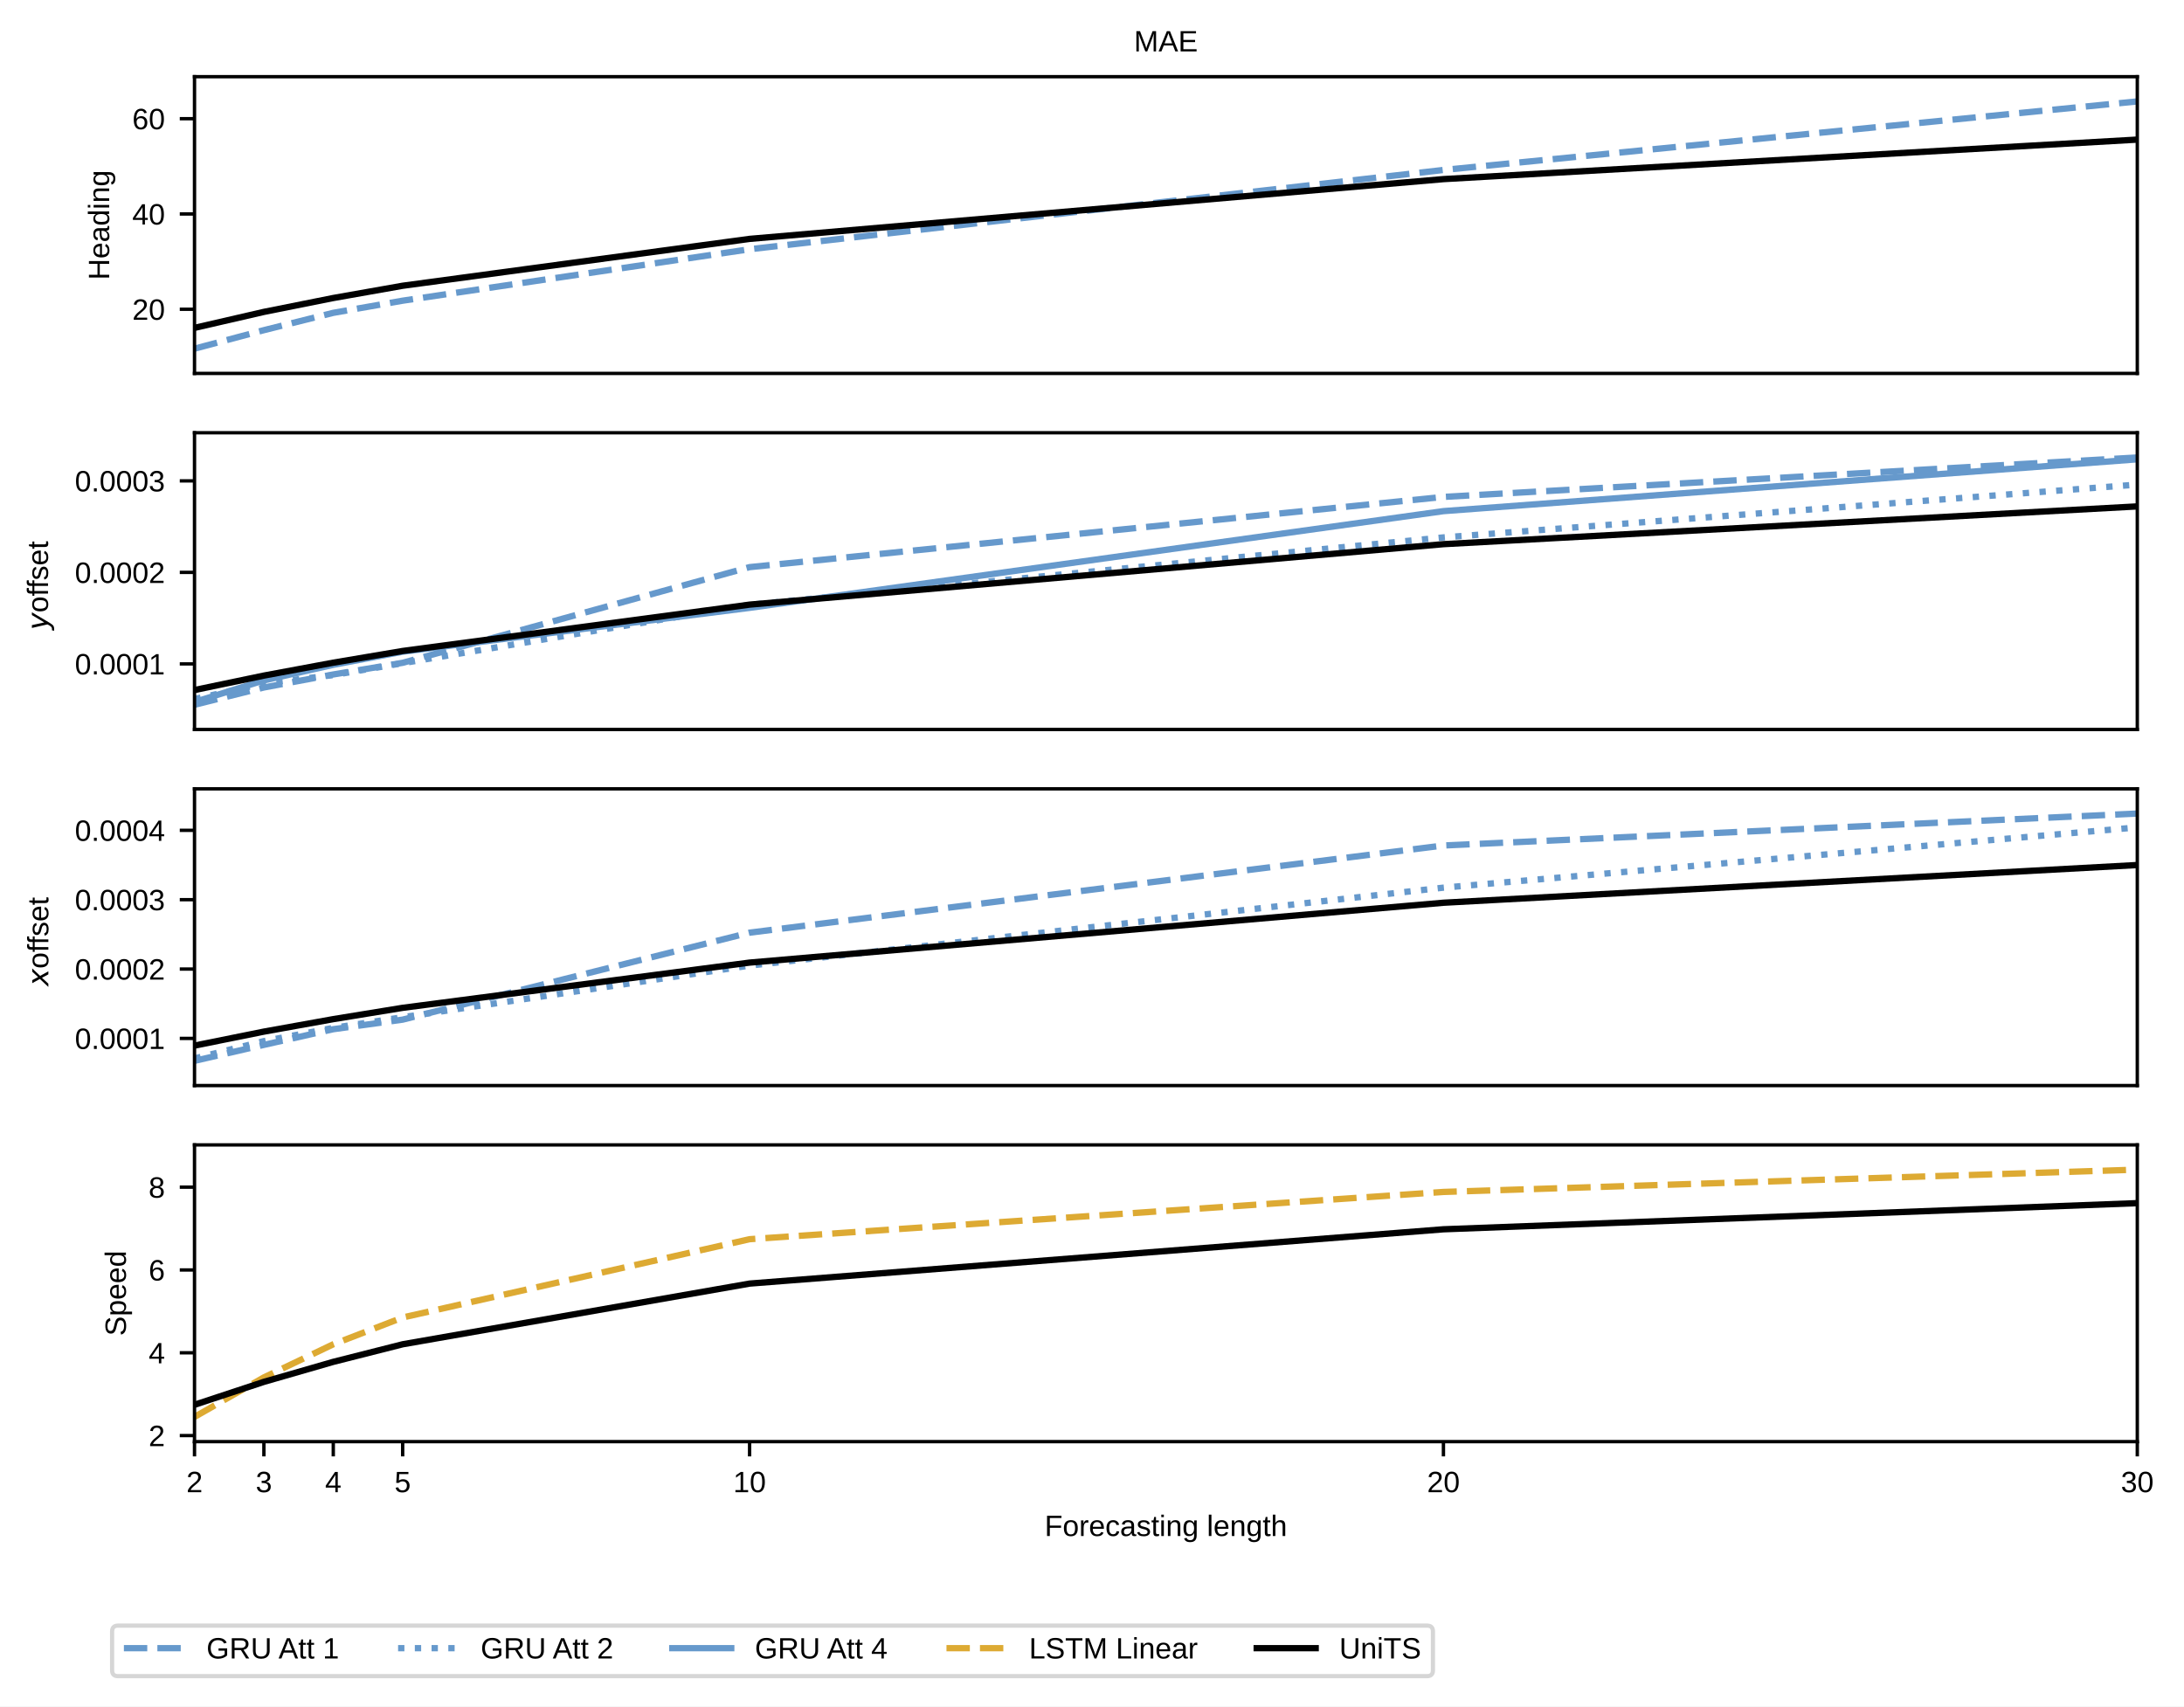
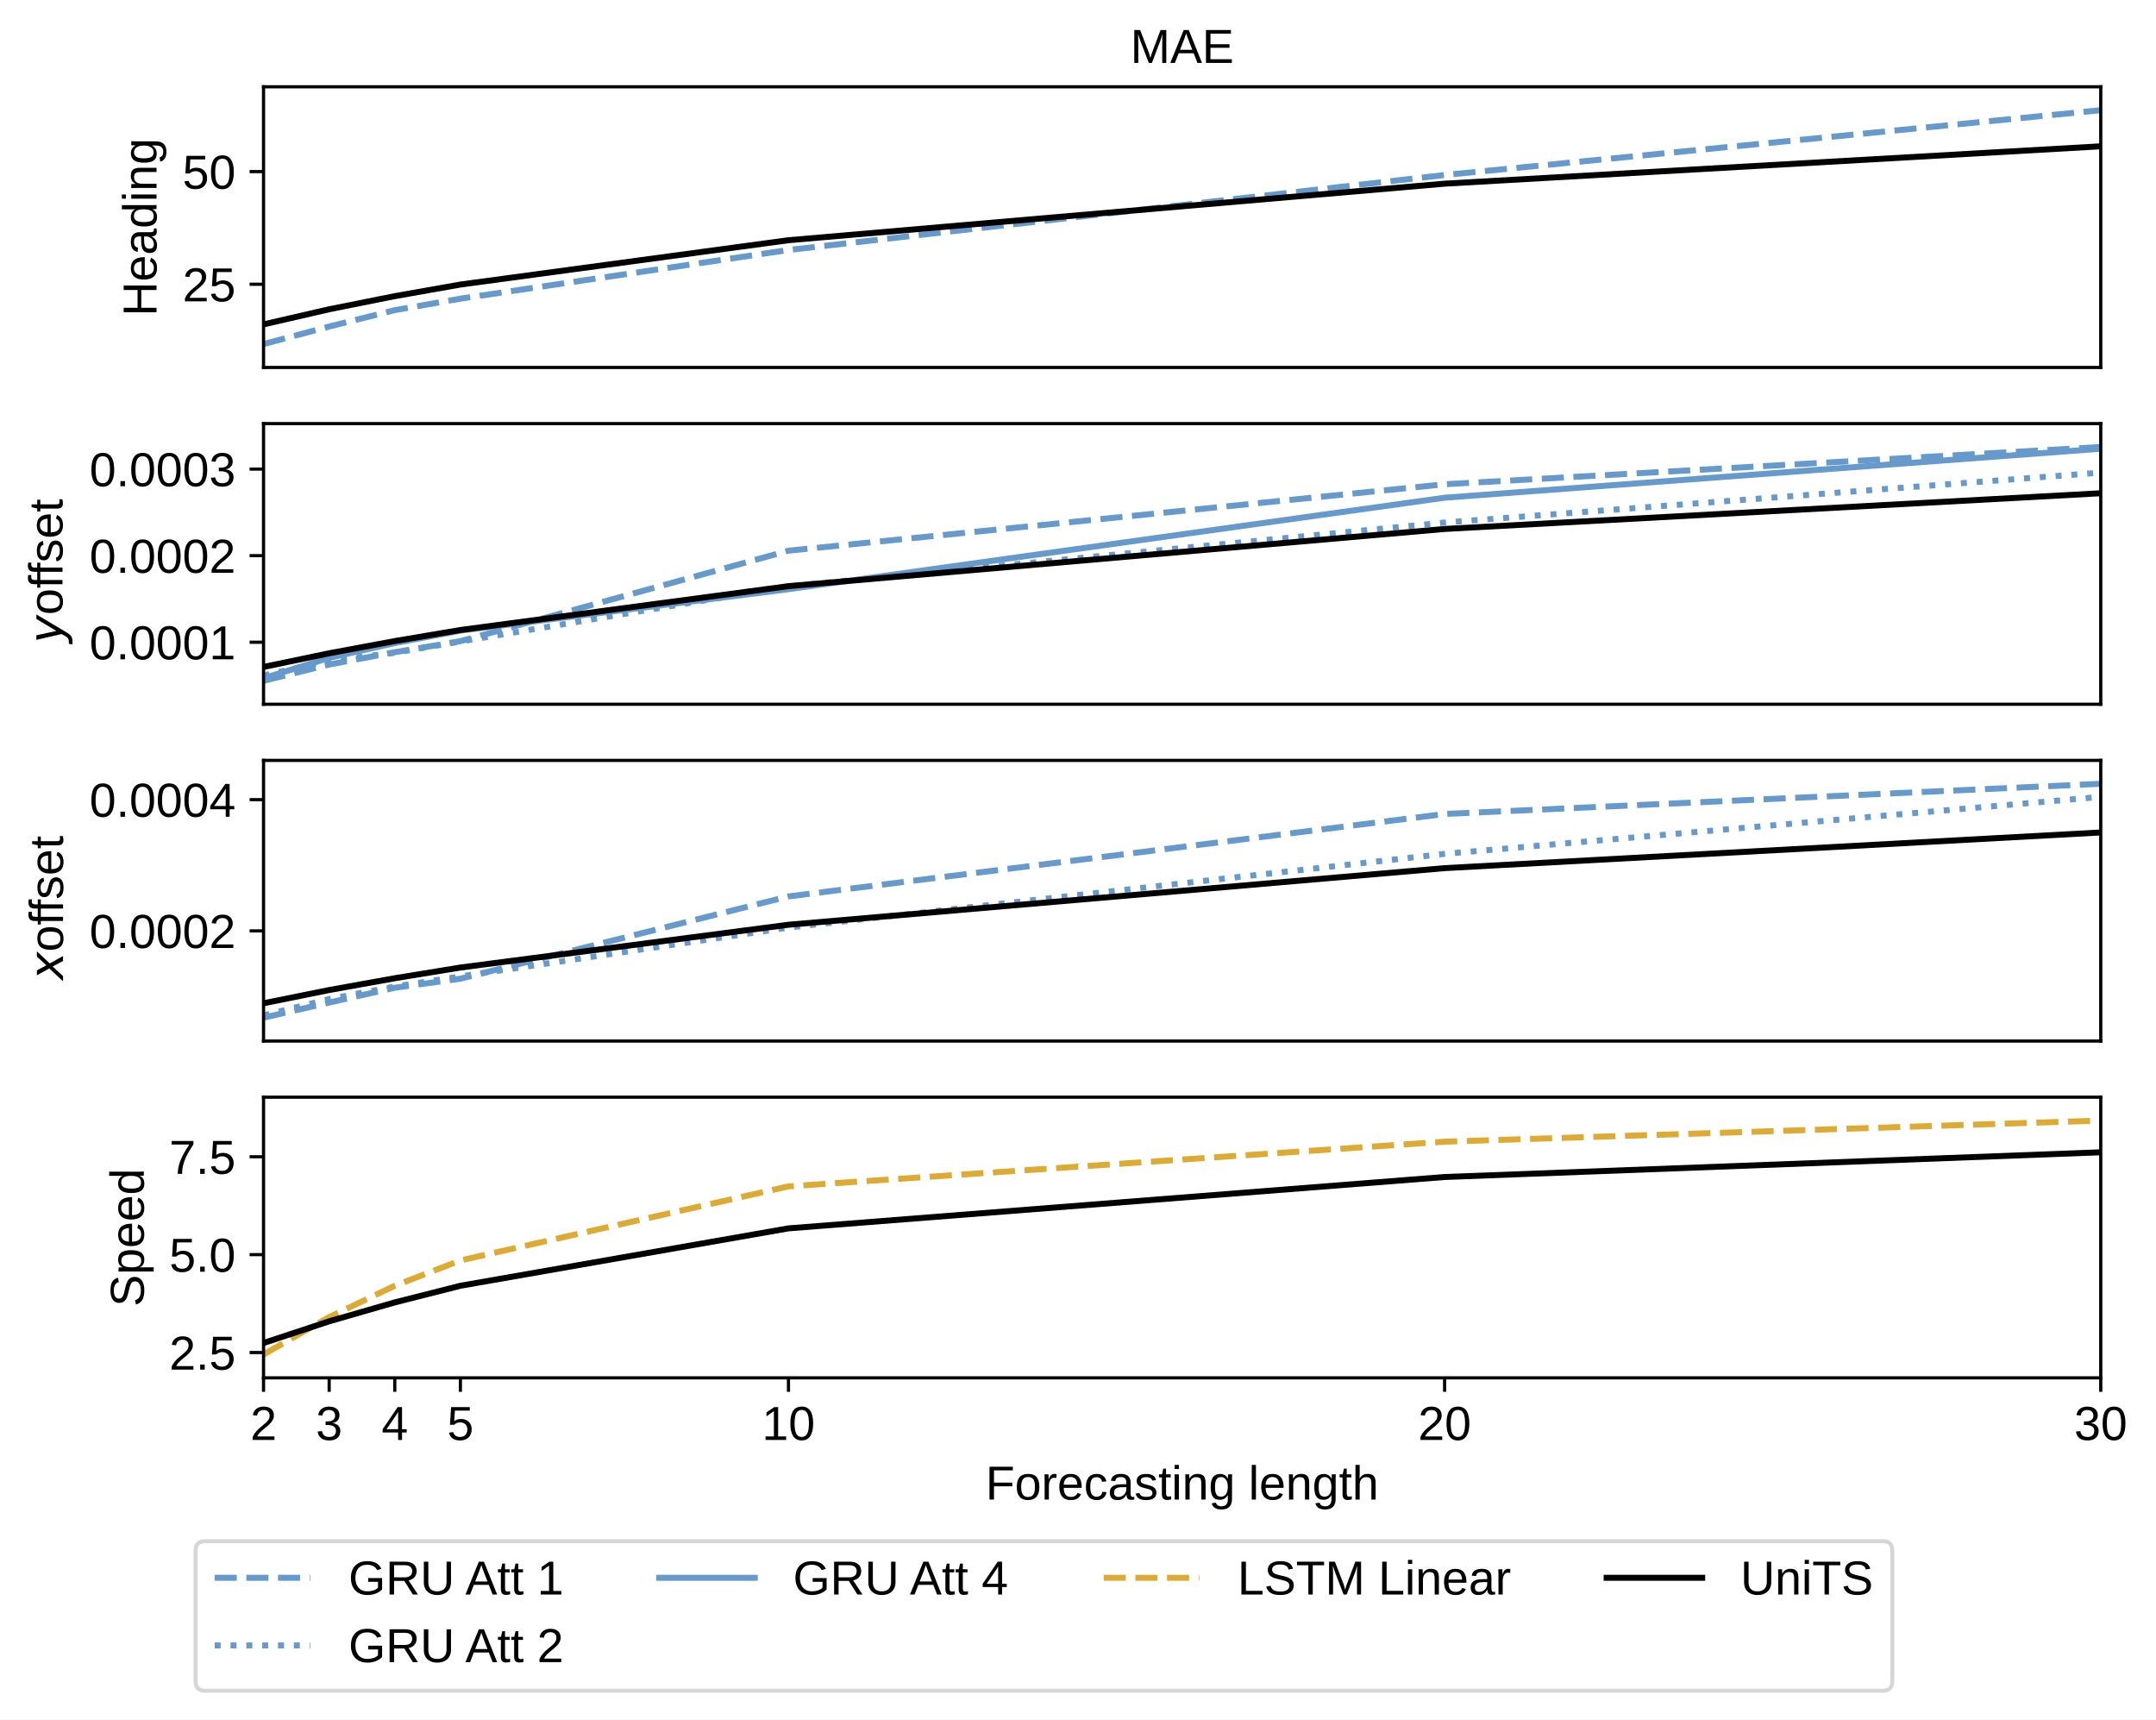
- <svg xmlns="http://www.w3.org/2000/svg" xmlns:xlink="http://www.w3.org/1999/xlink" width="518.619pt" height="405.227pt" viewBox="0 0 518.619 405.227" version="1.1">
+ <svg xmlns="http://www.w3.org/2000/svg" xmlns:xlink="http://www.w3.org/1999/xlink" width="541.391pt" height="431.672pt" viewBox="0 0 541.391 431.672" version="1.1">
  <defs>
    <style type="text/css">*{stroke-linejoin: round; stroke-linecap: butt}</style>
  </defs>
  <g id="figure_1">
    <g id="patch_1">
-       <path d="M -0 405.227  L 518.619 405.227  L 518.619 0  L -0 0  z " style="fill: #ffffff" />
+       <path d="M 0 431.672  L 541.391 431.672  L 541.391 0  L 0 0  z " style="fill: #ffffff" />
    </g>
    <g id="axes_1">
      <g id="patch_2">
-         <path d="M 46.188 88.673  L 507.527 88.673  L 507.527 18.21  L 46.188 18.21  z " style="fill: #ffffff" />
+         <path d="M 66.179 92.252  L 527.518 92.252  L 527.518 21.789  L 66.179 21.789  z " style="fill: #ffffff" />
      </g>
      <g id="matplotlib.axis_1" />
      <g id="matplotlib.axis_2">
        <g id="ytick_1">
          <g id="line2d_1">
            <defs>
-               <path id="m879e4ec150" d="M 0 0  L -3.5 0  " style="stroke: #000000; stroke-width: 0.8" />
+               <path id="m5b45bb59d8" d="M 0 0  L -3.5 0  " style="stroke: #000000; stroke-width: 0.8" />
            </defs>
            <g>
-               <use xlink:href="#m879e4ec150" x="46.188" y="73.44" style="stroke: #000000; stroke-width: 0.8" />
+               <use xlink:href="#m5b45bb59d8" x="66.179" y="71.363" style="stroke: #000000; stroke-width: 0.8" />
            </g>
          </g>
          <g id="text_1">
-             <text style="font: 7px 'Arial'; text-anchor: end" x="39.188" y="75.945" transform="rotate(-0 39.18797 75.94533)">20</text>
+             <text style="font: 12px 'Arial'; text-anchor: end" x="59.179" y="75.657" transform="rotate(-0 59.17938 75.65748)">25</text>
          </g>
        </g>
        <g id="ytick_2">
          <g id="line2d_2">
            <g>
-               <use xlink:href="#m879e4ec150" x="46.188" y="50.815" style="stroke: #000000; stroke-width: 0.8" />
+               <use xlink:href="#m5b45bb59d8" x="66.179" y="43.082" style="stroke: #000000; stroke-width: 0.8" />
            </g>
          </g>
          <g id="text_2">
-             <text style="font: 7px 'Arial'; text-anchor: end" x="39.188" y="53.32" transform="rotate(-0 39.18797 53.32047)">40</text>
-           </g>
-         </g>
-         <g id="ytick_3">
-           <g id="line2d_3">
-             <g>
-               <use xlink:href="#m879e4ec150" x="46.188" y="28.19" style="stroke: #000000; stroke-width: 0.8" />
-             </g>
-           </g>
-           <g id="text_3">
-             <text style="font: 7px 'Arial'; text-anchor: end" x="39.188" y="30.696" transform="rotate(-0 39.18797 30.69561)">60</text>
-           </g>
-         </g>
-         <g id="text_4">
-           <text style="font: 7px 'Arial'; text-anchor: middle" x="25.929" y="53.442" transform="rotate(-90 25.92938 53.44172)">Heading</text>
-         </g>
+             <text style="font: 12px 'Arial'; text-anchor: end" x="59.179" y="47.376" transform="rotate(-0 59.17938 47.3764)">50</text>
+           </g>
+         </g>
+         <g id="text_3">
+           <text style="font: 12px 'Arial'; text-anchor: middle" x="39.307" y="57.021" transform="rotate(-90 39.3075 57.02063)">Heading</text>
+         </g>
+       </g>
+       <g id="line2d_3">
+         <path d="M 66.179 86.38  L 82.656 81.982  L 99.132 77.866  L 115.609 74.98  L 197.99 62.764  L 362.754 43.938  L 527.518 27.661  " clip-path="url(#p51a6021614)" style="fill: none; stroke-dasharray: 5.55,2.4; stroke-dashoffset: 0; stroke: #6699cc; stroke-width: 1.5" />
      </g>
      <g id="line2d_4">
-         <path d="M 46.188 82.801  L 62.664 78.403  L 79.141 74.287  L 95.617 71.401  L 177.999 59.185  L 342.763 40.36  L 507.527 24.082  " clip-path="url(#p9da68361b6)" style="fill: none; stroke-dasharray: 5.55,2.4; stroke-dashoffset: 0; stroke: #6699cc; stroke-width: 1.5" />
-       </g>
-       <g id="line2d_5">
-         <path d="M 46.188 77.857  L 62.664 74.063  L 79.141 70.768  L 95.617 67.856  L 177.999 56.728  L 342.763 42.533  L 507.527 33.151  " clip-path="url(#p9da68361b6)" style="fill: none; stroke: #000000; stroke-width: 1.5; stroke-linecap: square" />
+         <path d="M 66.179 81.436  L 82.656 77.641  L 99.132 74.347  L 115.609 71.435  L 197.99 60.307  L 362.754 46.112  L 527.518 36.729  " clip-path="url(#p51a6021614)" style="fill: none; stroke: #000000; stroke-width: 1.5; stroke-linecap: square" />
      </g>
      <g id="patch_3">
-         <path d="M 46.188 88.673  L 46.188 18.21  " style="fill: none; stroke: #000000; stroke-width: 0.8; stroke-linejoin: miter; stroke-linecap: square" />
+         <path d="M 66.179 92.252  L 66.179 21.789  " style="fill: none; stroke: #000000; stroke-width: 0.8; stroke-linejoin: miter; stroke-linecap: square" />
      </g>
      <g id="patch_4">
-         <path d="M 507.527 88.673  L 507.527 18.21  " style="fill: none; stroke: #000000; stroke-width: 0.8; stroke-linejoin: miter; stroke-linecap: square" />
+         <path d="M 527.518 92.252  L 527.518 21.789  " style="fill: none; stroke: #000000; stroke-width: 0.8; stroke-linejoin: miter; stroke-linecap: square" />
      </g>
      <g id="patch_5">
-         <path d="M 46.188 88.673  L 507.527 88.673  " style="fill: none; stroke: #000000; stroke-width: 0.8; stroke-linejoin: miter; stroke-linecap: square" />
+         <path d="M 66.179 92.252  L 527.518 92.252  " style="fill: none; stroke: #000000; stroke-width: 0.8; stroke-linejoin: miter; stroke-linecap: square" />
      </g>
      <g id="patch_6">
-         <path d="M 46.188 18.21  L 507.527 18.21  " style="fill: none; stroke: #000000; stroke-width: 0.8; stroke-linejoin: miter; stroke-linecap: square" />
-       </g>
-       <g id="text_5">
-         <text style="font: 7px 'Arial'; text-anchor: middle" x="276.857" y="12.21" transform="rotate(-0 276.8573 12.21047)">MAE</text>
+         <path d="M 66.179 21.789  L 527.518 21.789  " style="fill: none; stroke: #000000; stroke-width: 0.8; stroke-linejoin: miter; stroke-linecap: square" />
+       </g>
+       <g id="text_4">
+         <text style="font: 12px 'Arial'; text-anchor: middle" x="296.849" y="15.789" transform="rotate(-0 296.8487 15.78937)">MAE</text>
      </g>
    </g>
    <g id="axes_2">
      <g id="patch_7">
-         <path d="M 46.188 173.228  L 507.527 173.228  L 507.527 102.765  L 46.188 102.765  z " style="fill: #ffffff" />
+         <path d="M 66.179 176.807  L 527.518 176.807  L 527.518 106.344  L 66.179 106.344  z " style="fill: #ffffff" />
      </g>
      <g id="matplotlib.axis_3" />
      <g id="matplotlib.axis_4">
+         <g id="ytick_3">
+           <g id="line2d_5">
+             <g>
+               <use xlink:href="#m5b45bb59d8" x="66.179" y="161.233" style="stroke: #000000; stroke-width: 0.8" />
+             </g>
+           </g>
+           <g id="text_5">
+             <text style="font: 12px 'Arial'; text-anchor: end" x="59.179" y="165.527" transform="rotate(-0 59.17938 165.5274)">0.0001</text>
+           </g>
+         </g>
        <g id="ytick_4">
          <g id="line2d_6">
            <g>
-               <use xlink:href="#m879e4ec150" x="46.188" y="157.654" style="stroke: #000000; stroke-width: 0.8" />
+               <use xlink:href="#m5b45bb59d8" x="66.179" y="139.502" style="stroke: #000000; stroke-width: 0.8" />
            </g>
          </g>
          <g id="text_6">
-             <text style="font: 7px 'Arial'; text-anchor: end" x="39.188" y="160.159" transform="rotate(-0 39.18797 160.159)">0.0001</text>
+             <text style="font: 12px 'Arial'; text-anchor: end" x="59.179" y="143.797" transform="rotate(-0 59.17938 143.7969)">0.0002</text>
          </g>
        </g>
        <g id="ytick_5">
          <g id="line2d_7">
            <g>
-               <use xlink:href="#m879e4ec150" x="46.188" y="135.923" style="stroke: #000000; stroke-width: 0.8" />
+               <use xlink:href="#m5b45bb59d8" x="66.179" y="117.772" style="stroke: #000000; stroke-width: 0.8" />
            </g>
          </g>
          <g id="text_7">
-             <text style="font: 7px 'Arial'; text-anchor: end" x="39.188" y="138.429" transform="rotate(-0 39.18797 138.4286)">0.0002</text>
-           </g>
-         </g>
-         <g id="ytick_6">
-           <g id="line2d_8">
-             <g>
-               <use xlink:href="#m879e4ec150" x="46.188" y="114.193" style="stroke: #000000; stroke-width: 0.8" />
-             </g>
-           </g>
-           <g id="text_8">
-             <text style="font: 7px 'Arial'; text-anchor: end" x="39.188" y="116.698" transform="rotate(-0 39.18797 116.6981)">0.0003</text>
-           </g>
-         </g>
-         <g id="text_9">
-           <g transform="translate(12.31 149.6167) rotate(-90)">
+             <text style="font: 12px 'Arial'; text-anchor: end" x="59.179" y="122.066" transform="rotate(-0 59.17938 122.0665)">0.0003</text>
+           </g>
+         </g>
+         <g id="text_8">
+           <g transform="translate(15.96 161.4956) rotate(-90)">
            <text>
-               <tspan style="font: oblique 7px 'DejaVu Sans'" x="0" y="-0.906">y</tspan>
-               <tspan style="font: 7px 'Arial'" x="4.143 6.087 9.98 11.925 13.87 17.37 21.263" y="-0.906"> offset</tspan>
+               <tspan style="font: oblique 12px 'DejaVu Sans'" x="0" y="-0.266">y</tspan>
+               <tspan style="font: 12px 'Arial'" x="7.102 10.436 17.109 20.443 23.777 29.777 36.451" y="-0.266"> offset</tspan>
            </text>
          </g>
        </g>
      </g>
+       <g id="line2d_8">
+         <path d="M 66.179 170.935  L 82.656 166.833  L 99.132 163.739  L 115.609 160.97  L 197.99 138.254  L 362.754 121.579  L 527.518 112.216  " clip-path="url(#p5a1b3779b3)" style="fill: none; stroke-dasharray: 5.55,2.4; stroke-dashoffset: 0; stroke: #6699cc; stroke-width: 1.5" />
+       </g>
      <g id="line2d_9">
-         <path d="M 46.188 167.356  L 62.664 163.254  L 79.141 160.16  L 95.617 157.391  L 177.999 134.675  L 342.763 118  L 507.527 108.637  " clip-path="url(#pb888bb703a)" style="fill: none; stroke-dasharray: 5.55,2.4; stroke-dashoffset: 0; stroke: #6699cc; stroke-width: 1.5" />
+         <path d="M 66.179 169.578  L 82.656 165.873  L 99.132 163.886  L 115.609 161.058  L 197.99 147.196  L 362.754 131.193  L 527.518 118.653  " clip-path="url(#p5a1b3779b3)" style="fill: none; stroke-dasharray: 1.5,2.475; stroke-dashoffset: 0; stroke: #6699cc; stroke-width: 1.5" />
      </g>
      <g id="line2d_10">
-         <path d="M 46.188 165.999  L 62.664 162.294  L 79.141 160.307  L 95.617 157.479  L 177.999 143.617  L 342.763 127.614  L 507.527 115.074  " clip-path="url(#pb888bb703a)" style="fill: none; stroke-dasharray: 1.5,2.475; stroke-dashoffset: 0; stroke: #6699cc; stroke-width: 1.5" />
+         <path d="M 66.179 170.276  L 82.656 165.146  L 99.132 161.451  L 115.609 158.329  L 197.99 147.92  L 362.754 124.954  L 527.518 112.653  " clip-path="url(#p5a1b3779b3)" style="fill: none; stroke: #6699cc; stroke-width: 1.5; stroke-linecap: square" />
      </g>
      <g id="line2d_11">
-         <path d="M 46.188 166.697  L 62.664 161.567  L 79.141 157.872  L 95.617 154.75  L 177.999 144.341  L 342.763 121.375  L 507.527 109.074  " clip-path="url(#pb888bb703a)" style="fill: none; stroke: #6699cc; stroke-width: 1.5; stroke-linecap: square" />
-       </g>
-       <g id="line2d_12">
-         <path d="M 46.188 163.86  L 62.664 160.428  L 79.141 157.363  L 95.617 154.586  L 177.999 143.576  L 342.763 129.22  L 507.527 120.252  " clip-path="url(#pb888bb703a)" style="fill: none; stroke: #000000; stroke-width: 1.5; stroke-linecap: square" />
+         <path d="M 66.179 167.439  L 82.656 164.007  L 99.132 160.942  L 115.609 158.165  L 197.99 147.155  L 362.754 132.799  L 527.518 123.831  " clip-path="url(#p5a1b3779b3)" style="fill: none; stroke: #000000; stroke-width: 1.5; stroke-linecap: square" />
      </g>
      <g id="patch_8">
-         <path d="M 46.188 173.228  L 46.188 102.765  " style="fill: none; stroke: #000000; stroke-width: 0.8; stroke-linejoin: miter; stroke-linecap: square" />
+         <path d="M 66.179 176.807  L 66.179 106.344  " style="fill: none; stroke: #000000; stroke-width: 0.8; stroke-linejoin: miter; stroke-linecap: square" />
      </g>
      <g id="patch_9">
-         <path d="M 507.527 173.228  L 507.527 102.765  " style="fill: none; stroke: #000000; stroke-width: 0.8; stroke-linejoin: miter; stroke-linecap: square" />
+         <path d="M 527.518 176.807  L 527.518 106.344  " style="fill: none; stroke: #000000; stroke-width: 0.8; stroke-linejoin: miter; stroke-linecap: square" />
      </g>
      <g id="patch_10">
-         <path d="M 46.188 173.228  L 507.527 173.228  " style="fill: none; stroke: #000000; stroke-width: 0.8; stroke-linejoin: miter; stroke-linecap: square" />
+         <path d="M 66.179 176.807  L 527.518 176.807  " style="fill: none; stroke: #000000; stroke-width: 0.8; stroke-linejoin: miter; stroke-linecap: square" />
      </g>
      <g id="patch_11">
-         <path d="M 46.188 102.765  L 507.527 102.765  " style="fill: none; stroke: #000000; stroke-width: 0.8; stroke-linejoin: miter; stroke-linecap: square" />
+         <path d="M 66.179 106.344  L 527.518 106.344  " style="fill: none; stroke: #000000; stroke-width: 0.8; stroke-linejoin: miter; stroke-linecap: square" />
      </g>
    </g>
    <g id="axes_3">
      <g id="patch_12">
-         <path d="M 46.188 257.783  L 507.527 257.783  L 507.527 187.321  L 46.188 187.321  z " style="fill: #ffffff" />
+         <path d="M 66.179 261.362  L 527.518 261.362  L 527.518 190.899  L 66.179 190.899  z " style="fill: #ffffff" />
      </g>
      <g id="matplotlib.axis_5" />
      <g id="matplotlib.axis_6">
+         <g id="ytick_6">
+           <g id="line2d_12">
+             <g>
+               <use xlink:href="#m5b45bb59d8" x="66.179" y="233.698" style="stroke: #000000; stroke-width: 0.8" />
+             </g>
+           </g>
+           <g id="text_9">
+             <text style="font: 12px 'Arial'; text-anchor: end" x="59.179" y="237.993" transform="rotate(-0 59.17938 237.9925)">0.0002</text>
+           </g>
+         </g>
        <g id="ytick_7">
          <g id="line2d_13">
            <g>
-               <use xlink:href="#m879e4ec150" x="46.188" y="246.591" style="stroke: #000000; stroke-width: 0.8" />
+               <use xlink:href="#m5b45bb59d8" x="66.179" y="200.754" style="stroke: #000000; stroke-width: 0.8" />
            </g>
          </g>
          <g id="text_10">
-             <text style="font: 7px 'Arial'; text-anchor: end" x="39.188" y="249.096" transform="rotate(-0 39.18797 249.0959)">0.0001</text>
-           </g>
-         </g>
-         <g id="ytick_8">
-           <g id="line2d_14">
-             <g>
-               <use xlink:href="#m879e4ec150" x="46.188" y="230.119" style="stroke: #000000; stroke-width: 0.8" />
-             </g>
-           </g>
-           <g id="text_11">
-             <text style="font: 7px 'Arial'; text-anchor: end" x="39.188" y="232.624" transform="rotate(-0 39.18797 232.6241)">0.0002</text>
-           </g>
-         </g>
-         <g id="ytick_9">
-           <g id="line2d_15">
-             <g>
-               <use xlink:href="#m879e4ec150" x="46.188" y="213.647" style="stroke: #000000; stroke-width: 0.8" />
-             </g>
-           </g>
-           <g id="text_12">
-             <text style="font: 7px 'Arial'; text-anchor: end" x="39.188" y="216.152" transform="rotate(-0 39.18797 216.1524)">0.0003</text>
-           </g>
-         </g>
-         <g id="ytick_10">
-           <g id="line2d_16">
-             <g>
-               <use xlink:href="#m879e4ec150" x="46.188" y="197.175" style="stroke: #000000; stroke-width: 0.8" />
-             </g>
-           </g>
-           <g id="text_13">
-             <text style="font: 7px 'Arial'; text-anchor: end" x="39.188" y="199.681" transform="rotate(-0 39.18797 199.6807)">0.0004</text>
-           </g>
-         </g>
-         <g id="text_14">
-           <g transform="translate(12.38875 234.1718) rotate(-90)">
+             <text style="font: 12px 'Arial'; text-anchor: end" x="59.179" y="205.049" transform="rotate(-0 59.17938 205.0491)">0.0004</text>
+           </g>
+         </g>
+         <g id="text_11">
+           <g transform="translate(16.095 246.0507) rotate(-90)">
            <text>
-               <tspan style="font: oblique 7px 'DejaVu Sans'" x="0" y="-0.906">x</tspan>
-               <tspan style="font: 7px 'Arial'" x="4.143 6.087 9.98 11.925 13.87 17.37 21.263" y="-0.906"> offset</tspan>
+               <tspan style="font: oblique 12px 'DejaVu Sans'" x="0" y="-0.266">x</tspan>
+               <tspan style="font: 12px 'Arial'" x="7.102 10.436 17.109 20.443 23.777 29.777 36.451" y="-0.266"> offset</tspan>
            </text>
          </g>
        </g>
      </g>
-       <g id="line2d_17">
-         <path d="M 46.188 251.911  L 62.664 248.12  L 79.141 244.399  L 95.617 242.128  L 177.999 221.474  L 342.763 200.776  L 507.527 193.192  " clip-path="url(#pc5f0724908)" style="fill: none; stroke-dasharray: 5.55,2.4; stroke-dashoffset: 0; stroke: #6699cc; stroke-width: 1.5" />
-       </g>
-       <g id="line2d_18">
-         <path d="M 46.188 251.343  L 62.664 247.228  L 79.141 244.09  L 95.617 241.554  L 177.999 229.296  L 342.763 210.786  L 507.527 196.474  " clip-path="url(#pc5f0724908)" style="fill: none; stroke-dasharray: 1.5,2.475; stroke-dashoffset: 0; stroke: #6699cc; stroke-width: 1.5" />
-       </g>
-       <g id="line2d_19">
-         <path d="M 46.188 248.294  L 62.664 244.973  L 79.141 242.009  L 95.617 239.323  L 177.999 228.583  L 342.763 214.369  L 507.527 205.413  " clip-path="url(#pc5f0724908)" style="fill: none; stroke: #000000; stroke-width: 1.5; stroke-linecap: square" />
+       <g id="line2d_14">
+         <path d="M 66.179 255.49  L 82.656 251.699  L 99.132 247.978  L 115.609 245.707  L 197.99 225.053  L 362.754 204.355  L 527.518 196.771  " clip-path="url(#p6daa293f87)" style="fill: none; stroke-dasharray: 5.55,2.4; stroke-dashoffset: 0; stroke: #6699cc; stroke-width: 1.5" />
+       </g>
+       <g id="line2d_15">
+         <path d="M 66.179 254.922  L 82.656 250.807  L 99.132 247.669  L 115.609 245.133  L 197.99 232.875  L 362.754 214.365  L 527.518 200.053  " clip-path="url(#p6daa293f87)" style="fill: none; stroke-dasharray: 1.5,2.475; stroke-dashoffset: 0; stroke: #6699cc; stroke-width: 1.5" />
+       </g>
+       <g id="line2d_16">
+         <path d="M 66.179 251.873  L 82.656 248.552  L 99.132 245.588  L 115.609 242.902  L 197.99 232.162  L 362.754 217.948  L 527.518 208.992  " clip-path="url(#p6daa293f87)" style="fill: none; stroke: #000000; stroke-width: 1.5; stroke-linecap: square" />
      </g>
      <g id="patch_13">
-         <path d="M 46.188 257.783  L 46.188 187.321  " style="fill: none; stroke: #000000; stroke-width: 0.8; stroke-linejoin: miter; stroke-linecap: square" />
+         <path d="M 66.179 261.362  L 66.179 190.899  " style="fill: none; stroke: #000000; stroke-width: 0.8; stroke-linejoin: miter; stroke-linecap: square" />
      </g>
      <g id="patch_14">
-         <path d="M 507.527 257.783  L 507.527 187.321  " style="fill: none; stroke: #000000; stroke-width: 0.8; stroke-linejoin: miter; stroke-linecap: square" />
+         <path d="M 527.518 261.362  L 527.518 190.899  " style="fill: none; stroke: #000000; stroke-width: 0.8; stroke-linejoin: miter; stroke-linecap: square" />
      </g>
      <g id="patch_15">
-         <path d="M 46.188 257.783  L 507.527 257.783  " style="fill: none; stroke: #000000; stroke-width: 0.8; stroke-linejoin: miter; stroke-linecap: square" />
+         <path d="M 66.179 261.362  L 527.518 261.362  " style="fill: none; stroke: #000000; stroke-width: 0.8; stroke-linejoin: miter; stroke-linecap: square" />
      </g>
      <g id="patch_16">
-         <path d="M 46.188 187.321  L 507.527 187.321  " style="fill: none; stroke: #000000; stroke-width: 0.8; stroke-linejoin: miter; stroke-linecap: square" />
+         <path d="M 66.179 190.899  L 527.518 190.899  " style="fill: none; stroke: #000000; stroke-width: 0.8; stroke-linejoin: miter; stroke-linecap: square" />
      </g>
    </g>
    <g id="axes_4">
      <g id="patch_17">
-         <path d="M 46.188 342.338  L 507.527 342.338  L 507.527 271.876  L 46.188 271.876  z " style="fill: #ffffff" />
+         <path d="M 66.179 345.917  L 527.518 345.917  L 527.518 275.454  L 66.179 275.454  z " style="fill: #ffffff" />
      </g>
      <g id="matplotlib.axis_7">
        <g id="xtick_1">
+           <g id="line2d_17">
+             <defs>
+               <path id="m3019dc4cc7" d="M 0 0  L 0 3.5  " style="stroke: #000000; stroke-width: 0.8" />
+             </defs>
+             <g>
+               <use xlink:href="#m3019dc4cc7" x="66.179" y="345.917" style="stroke: #000000; stroke-width: 0.8" />
+             </g>
+           </g>
+           <g id="text_12">
+             <text style="font: 12px 'Arial'; text-anchor: middle" x="66.179" y="361.506" transform="rotate(-0 66.17937 361.5063)">2</text>
+           </g>
+         </g>
+         <g id="xtick_2">
+           <g id="line2d_18">
+             <g>
+               <use xlink:href="#m3019dc4cc7" x="82.656" y="345.917" style="stroke: #000000; stroke-width: 0.8" />
+             </g>
+           </g>
+           <g id="text_13">
+             <text style="font: 12px 'Arial'; text-anchor: middle" x="82.656" y="361.506" transform="rotate(-0 82.65575 361.5063)">3</text>
+           </g>
+         </g>
+         <g id="xtick_3">
+           <g id="line2d_19">
+             <g>
+               <use xlink:href="#m3019dc4cc7" x="99.132" y="345.917" style="stroke: #000000; stroke-width: 0.8" />
+             </g>
+           </g>
+           <g id="text_14">
+             <text style="font: 12px 'Arial'; text-anchor: middle" x="99.132" y="361.506" transform="rotate(-0 99.13213 361.5063)">4</text>
+           </g>
+         </g>
+         <g id="xtick_4">
          <g id="line2d_20">
-             <defs>
-               <path id="m35152ad49a" d="M 0 0  L 0 3.5  " style="stroke: #000000; stroke-width: 0.8" />
-             </defs>
-             <g>
-               <use xlink:href="#m35152ad49a" x="46.188" y="342.338" style="stroke: #000000; stroke-width: 0.8" />
+             <g>
+               <use xlink:href="#m3019dc4cc7" x="115.609" y="345.917" style="stroke: #000000; stroke-width: 0.8" />
            </g>
          </g>
          <g id="text_15">
-             <text style="font: 7px 'Arial'; text-anchor: middle" x="46.188" y="354.348" transform="rotate(-0 46.18797 354.3485)">2</text>
-           </g>
-         </g>
-         <g id="xtick_2">
+             <text style="font: 12px 'Arial'; text-anchor: middle" x="115.609" y="361.506" transform="rotate(-0 115.6085 361.5063)">5</text>
+           </g>
+         </g>
+         <g id="xtick_5">
          <g id="line2d_21">
            <g>
-               <use xlink:href="#m35152ad49a" x="62.664" y="342.338" style="stroke: #000000; stroke-width: 0.8" />
+               <use xlink:href="#m3019dc4cc7" x="197.99" y="345.917" style="stroke: #000000; stroke-width: 0.8" />
            </g>
          </g>
          <g id="text_16">
-             <text style="font: 7px 'Arial'; text-anchor: middle" x="62.664" y="354.348" transform="rotate(-0 62.66435 354.3485)">3</text>
-           </g>
-         </g>
-         <g id="xtick_3">
+             <text style="font: 12px 'Arial'; text-anchor: middle" x="197.99" y="361.506" transform="rotate(-0 197.9904 361.5063)">10</text>
+           </g>
+         </g>
+         <g id="xtick_6">
          <g id="line2d_22">
            <g>
-               <use xlink:href="#m35152ad49a" x="79.141" y="342.338" style="stroke: #000000; stroke-width: 0.8" />
+               <use xlink:href="#m3019dc4cc7" x="362.754" y="345.917" style="stroke: #000000; stroke-width: 0.8" />
            </g>
          </g>
          <g id="text_17">
-             <text style="font: 7px 'Arial'; text-anchor: middle" x="79.141" y="354.348" transform="rotate(-0 79.14073 354.3485)">4</text>
-           </g>
-         </g>
-         <g id="xtick_4">
+             <text style="font: 12px 'Arial'; text-anchor: middle" x="362.754" y="361.506" transform="rotate(-0 362.7542 361.5063)">20</text>
+           </g>
+         </g>
+         <g id="xtick_7">
          <g id="line2d_23">
            <g>
-               <use xlink:href="#m35152ad49a" x="95.617" y="342.338" style="stroke: #000000; stroke-width: 0.8" />
+               <use xlink:href="#m3019dc4cc7" x="527.518" y="345.917" style="stroke: #000000; stroke-width: 0.8" />
            </g>
          </g>
          <g id="text_18">
-             <text style="font: 7px 'Arial'; text-anchor: middle" x="95.617" y="354.348" transform="rotate(-0 95.6171 354.3485)">5</text>
-           </g>
-         </g>
-         <g id="xtick_5">
+             <text style="font: 12px 'Arial'; text-anchor: middle" x="527.518" y="361.506" transform="rotate(-0 527.518 361.5063)">30</text>
+           </g>
+         </g>
+         <g id="text_19">
+           <text style="font: 12px 'Arial'; text-anchor: middle" x="296.849" y="376.481" transform="rotate(-0 296.8487 376.4807)">Forecasting length</text>
+         </g>
+       </g>
+       <g id="matplotlib.axis_8">
+         <g id="ytick_8">
          <g id="line2d_24">
            <g>
-               <use xlink:href="#m35152ad49a" x="177.999" y="342.338" style="stroke: #000000; stroke-width: 0.8" />
-             </g>
-           </g>
-           <g id="text_19">
-             <text style="font: 7px 'Arial'; text-anchor: middle" x="177.999" y="354.348" transform="rotate(-0 177.999 354.3485)">10</text>
-           </g>
-         </g>
-         <g id="xtick_6">
+               <use xlink:href="#m5b45bb59d8" x="66.179" y="339.561" style="stroke: #000000; stroke-width: 0.8" />
+             </g>
+           </g>
+           <g id="text_20">
+             <text style="font: 12px 'Arial'; text-anchor: end" x="59.179" y="343.856" transform="rotate(-0 59.17938 343.8558)">2.5</text>
+           </g>
+         </g>
+         <g id="ytick_9">
          <g id="line2d_25">
            <g>
-               <use xlink:href="#m35152ad49a" x="342.763" y="342.338" style="stroke: #000000; stroke-width: 0.8" />
-             </g>
-           </g>
-           <g id="text_20">
-             <text style="font: 7px 'Arial'; text-anchor: middle" x="342.763" y="354.348" transform="rotate(-0 342.7628 354.3485)">20</text>
-           </g>
-         </g>
-         <g id="xtick_7">
+               <use xlink:href="#m5b45bb59d8" x="66.179" y="314.984" style="stroke: #000000; stroke-width: 0.8" />
+             </g>
+           </g>
+           <g id="text_21">
+             <text style="font: 12px 'Arial'; text-anchor: end" x="59.179" y="319.278" transform="rotate(-0 59.17938 319.2783)">5.0</text>
+           </g>
+         </g>
+         <g id="ytick_10">
          <g id="line2d_26">
            <g>
-               <use xlink:href="#m35152ad49a" x="507.527" y="342.338" style="stroke: #000000; stroke-width: 0.8" />
-             </g>
-           </g>
-           <g id="text_21">
-             <text style="font: 7px 'Arial'; text-anchor: middle" x="507.527" y="354.348" transform="rotate(-0 507.5266 354.3485)">30</text>
-           </g>
-         </g>
-         <g id="text_22">
-           <text style="font: 7px 'Arial'; text-anchor: middle" x="276.857" y="364.75" transform="rotate(-0 276.8573 364.7502)">Forecasting length</text>
-         </g>
-       </g>
-       <g id="matplotlib.axis_8">
-         <g id="ytick_11">
-           <g id="line2d_27">
-             <g>
-               <use xlink:href="#m879e4ec150" x="46.188" y="340.898" style="stroke: #000000; stroke-width: 0.8" />
-             </g>
-           </g>
-           <g id="text_23">
-             <text style="font: 7px 'Arial'; text-anchor: end" x="39.188" y="343.403" transform="rotate(-0 39.18797 343.403)">2</text>
-           </g>
-         </g>
-         <g id="ytick_12">
-           <g id="line2d_28">
-             <g>
-               <use xlink:href="#m879e4ec150" x="46.188" y="321.236" style="stroke: #000000; stroke-width: 0.8" />
-             </g>
-           </g>
-           <g id="text_24">
-             <text style="font: 7px 'Arial'; text-anchor: end" x="39.188" y="323.741" transform="rotate(-0 39.18797 323.741)">4</text>
-           </g>
-         </g>
-         <g id="ytick_13">
-           <g id="line2d_29">
-             <g>
-               <use xlink:href="#m879e4ec150" x="46.188" y="301.574" style="stroke: #000000; stroke-width: 0.8" />
-             </g>
-           </g>
-           <g id="text_25">
-             <text style="font: 7px 'Arial'; text-anchor: end" x="39.188" y="304.079" transform="rotate(-0 39.18797 304.079)">6</text>
-           </g>
-         </g>
-         <g id="ytick_14">
-           <g id="line2d_30">
-             <g>
-               <use xlink:href="#m879e4ec150" x="46.188" y="281.912" style="stroke: #000000; stroke-width: 0.8" />
-             </g>
-           </g>
-           <g id="text_26">
-             <text style="font: 7px 'Arial'; text-anchor: end" x="39.188" y="284.417" transform="rotate(-0 39.18797 284.417)">8</text>
-           </g>
-         </g>
-         <g id="text_27">
-           <text style="font: 7px 'Arial'; text-anchor: middle" x="29.904" y="307.107" transform="rotate(-90 29.90406 307.1068)">Speed</text>
-         </g>
+               <use xlink:href="#m5b45bb59d8" x="66.179" y="290.406" style="stroke: #000000; stroke-width: 0.8" />
+             </g>
+           </g>
+           <g id="text_22">
+             <text style="font: 12px 'Arial'; text-anchor: end" x="59.179" y="294.701" transform="rotate(-0 59.17938 294.7008)">7.5</text>
+           </g>
+         </g>
+         <g id="text_23">
+           <text style="font: 12px 'Arial'; text-anchor: middle" x="36.114" y="310.686" transform="rotate(-90 36.11438 310.6857)">Speed</text>
+         </g>
+       </g>
+       <g id="line2d_27">
+         <path d="M 66.179 340.045  L 82.656 330.664  L 99.132 322.796  L 115.609 316.439  L 197.99 297.844  L 362.754 286.624  L 527.518 281.326  " clip-path="url(#p061c44611b)" style="fill: none; stroke-dasharray: 5.55,2.4; stroke-dashoffset: 0; stroke: #ddaa33; stroke-width: 1.5" />
+       </g>
+       <g id="line2d_28">
+         <path d="M 66.179 337.162  L 82.656 331.722  L 99.132 326.971  L 115.609 322.798  L 197.99 308.385  L 362.754 295.491  L 527.518 289.285  " clip-path="url(#p061c44611b)" style="fill: none; stroke: #000000; stroke-width: 1.5; stroke-linecap: square" />
+       </g>
+       <g id="line2d_29">
+         <path d="M 33.227 351.789  " clip-path="url(#p061c44611b)" style="fill: none; stroke-dasharray: 5.55,2.4; stroke-dashoffset: 0; stroke: #6699cc; stroke-width: 1.5" />
+       </g>
+       <g id="line2d_30">
+         <path d="M 33.227 351.789  " clip-path="url(#p061c44611b)" style="fill: none; stroke-dasharray: 1.5,2.475; stroke-dashoffset: 0; stroke: #6699cc; stroke-width: 1.5" />
      </g>
      <g id="line2d_31">
-         <path d="M 46.188 336.466  L 62.664 327.085  L 79.141 319.217  L 95.617 312.86  L 177.999 294.266  L 342.763 283.045  L 507.527 277.747  " clip-path="url(#pf82bd433d6)" style="fill: none; stroke-dasharray: 5.55,2.4; stroke-dashoffset: 0; stroke: #ddaa33; stroke-width: 1.5" />
+         <path d="M 33.227 351.789  " clip-path="url(#p061c44611b)" style="fill: none; stroke: #6699cc; stroke-width: 1.5; stroke-linecap: square" />
      </g>
      <g id="line2d_32">
-         <path d="M 46.188 333.584  L 62.664 328.143  L 79.141 323.392  L 95.617 319.219  L 177.999 304.806  L 342.763 291.912  L 507.527 285.706  " clip-path="url(#pf82bd433d6)" style="fill: none; stroke: #000000; stroke-width: 1.5; stroke-linecap: square" />
+         <path d="M 33.227 351.789  " clip-path="url(#p061c44611b)" style="fill: none; stroke-dasharray: 5.55,2.4; stroke-dashoffset: 0; stroke: #ddaa33; stroke-width: 1.5" />
      </g>
      <g id="line2d_33">
-         <path d="M 13.235 348.21  " clip-path="url(#pf82bd433d6)" style="fill: none; stroke-dasharray: 5.55,2.4; stroke-dashoffset: 0; stroke: #6699cc; stroke-width: 1.5" />
-       </g>
-       <g id="line2d_34">
-         <path d="M 13.235 348.21  " clip-path="url(#pf82bd433d6)" style="fill: none; stroke-dasharray: 1.5,2.475; stroke-dashoffset: 0; stroke: #6699cc; stroke-width: 1.5" />
-       </g>
-       <g id="line2d_35">
-         <path d="M 13.235 348.21  " clip-path="url(#pf82bd433d6)" style="fill: none; stroke: #6699cc; stroke-width: 1.5; stroke-linecap: square" />
-       </g>
-       <g id="line2d_36">
-         <path d="M 13.235 348.21  " clip-path="url(#pf82bd433d6)" style="fill: none; stroke-dasharray: 5.55,2.4; stroke-dashoffset: 0; stroke: #ddaa33; stroke-width: 1.5" />
-       </g>
-       <g id="line2d_37">
-         <path d="M 13.235 348.21  " clip-path="url(#pf82bd433d6)" style="fill: none; stroke: #000000; stroke-width: 1.5; stroke-linecap: square" />
+         <path d="M 33.227 351.789  " clip-path="url(#p061c44611b)" style="fill: none; stroke: #000000; stroke-width: 1.5; stroke-linecap: square" />
      </g>
      <g id="patch_18">
-         <path d="M 46.188 342.338  L 46.188 271.876  " style="fill: none; stroke: #000000; stroke-width: 0.8; stroke-linejoin: miter; stroke-linecap: square" />
+         <path d="M 66.179 345.917  L 66.179 275.454  " style="fill: none; stroke: #000000; stroke-width: 0.8; stroke-linejoin: miter; stroke-linecap: square" />
      </g>
      <g id="patch_19">
-         <path d="M 507.527 342.338  L 507.527 271.876  " style="fill: none; stroke: #000000; stroke-width: 0.8; stroke-linejoin: miter; stroke-linecap: square" />
+         <path d="M 527.518 345.917  L 527.518 275.454  " style="fill: none; stroke: #000000; stroke-width: 0.8; stroke-linejoin: miter; stroke-linecap: square" />
      </g>
      <g id="patch_20">
-         <path d="M 46.188 342.338  L 507.527 342.338  " style="fill: none; stroke: #000000; stroke-width: 0.8; stroke-linejoin: miter; stroke-linecap: square" />
+         <path d="M 66.179 345.917  L 527.518 345.917  " style="fill: none; stroke: #000000; stroke-width: 0.8; stroke-linejoin: miter; stroke-linecap: square" />
      </g>
      <g id="patch_21">
-         <path d="M 46.188 271.876  L 507.527 271.876  " style="fill: none; stroke: #000000; stroke-width: 0.8; stroke-linejoin: miter; stroke-linecap: square" />
+         <path d="M 66.179 275.454  L 527.518 275.454  " style="fill: none; stroke: #000000; stroke-width: 0.8; stroke-linejoin: miter; stroke-linecap: square" />
      </g>
      <g id="legend_1">
        <g id="patch_22">
-           <path d="M 28.021 398.027  L 338.871 398.027  Q 340.271 398.027 340.271 396.627  L 340.271 387.425  Q 340.271 386.025 338.871 386.025  L 28.021 386.025  Q 26.621 386.025 26.621 387.425  L 26.621 396.627  Q 26.621 398.027 28.021 398.027  z " style="fill: #ffffff; opacity: 0.8; stroke: #cccccc; stroke-linejoin: miter" />
+           <path d="M 51.512 424.472  L 472.78 424.472  Q 475.18 424.472 475.18 422.072  L 475.18 389.323  Q 475.18 386.923 472.78 386.923  L 51.512 386.923  Q 49.112 386.923 49.112 389.323  L 49.112 422.072  Q 49.112 424.472 51.512 424.472  z " style="fill: #ffffff; opacity: 0.8; stroke: #cccccc; stroke-linejoin: miter" />
+         </g>
+         <g id="line2d_34">
+           <path d="M 53.912 396.113  L 65.912 396.113  L 77.912 396.113  " style="fill: none; stroke-dasharray: 5.55,2.4; stroke-dashoffset: 0; stroke: #6699cc; stroke-width: 1.5" />
+         </g>
+         <g id="text_24">
+           <text style="font: 12px 'Arial'; text-anchor: start" x="87.512" y="400.313" transform="rotate(-0 87.51245 400.3126)">GRU Att 1</text>
+         </g>
+         <g id="line2d_35">
+           <path d="M 53.912 413.087  L 65.912 413.087  L 77.912 413.087  " style="fill: none; stroke-dasharray: 1.5,2.475; stroke-dashoffset: 0; stroke: #6699cc; stroke-width: 1.5" />
+         </g>
+         <g id="text_25">
+           <text style="font: 12px 'Arial'; text-anchor: start" x="87.512" y="417.287" transform="rotate(-0 87.51245 417.2869)">GRU Att 2</text>
+         </g>
+         <g id="line2d_36">
+           <path d="M 165.531 396.113  L 177.531 396.113  L 189.531 396.113  " style="fill: none; stroke: #6699cc; stroke-width: 1.5; stroke-linecap: square" />
+         </g>
+         <g id="text_26">
+           <text style="font: 12px 'Arial'; text-anchor: start" x="199.131" y="400.313" transform="rotate(-0 199.1312 400.3126)">GRU Att 4</text>
+         </g>
+         <g id="line2d_37">
+           <path d="M 277.15 396.113  L 289.15 396.113  L 301.15 396.113  " style="fill: none; stroke-dasharray: 5.55,2.4; stroke-dashoffset: 0; stroke: #ddaa33; stroke-width: 1.5" />
+         </g>
+         <g id="text_27">
+           <text style="font: 12px 'Arial'; text-anchor: start" x="310.75" y="400.313" transform="rotate(-0 310.7499 400.3126)">LSTM Linear</text>
        </g>
        <g id="line2d_38">
-           <path d="M 29.421 391.385  L 36.421 391.385  L 43.421 391.385  " style="fill: none; stroke-dasharray: 5.55,2.4; stroke-dashoffset: 0; stroke: #6699cc; stroke-width: 1.5" />
+           <path d="M 403.441 396.113  L 415.441 396.113  L 427.441 396.113  " style="fill: none; stroke: #000000; stroke-width: 1.5; stroke-linecap: square" />
        </g>
        <g id="text_28">
-           <text style="font: 7px 'Arial'; text-anchor: start" x="49.021" y="393.835" transform="rotate(-0 49.02104 393.8353)">GRU Att 1</text>
-         </g>
-         <g id="line2d_39">
-           <path d="M 94.532 391.385  L 101.532 391.385  L 108.532 391.385  " style="fill: none; stroke-dasharray: 1.5,2.475; stroke-dashoffset: 0; stroke: #6699cc; stroke-width: 1.5" />
-         </g>
-         <g id="text_29">
-           <text style="font: 7px 'Arial'; text-anchor: start" x="114.132" y="393.835" transform="rotate(-0 114.132 393.8353)">GRU Att 2</text>
-         </g>
-         <g id="line2d_40">
-           <path d="M 159.643 391.385  L 166.643 391.385  L 173.643 391.385  " style="fill: none; stroke: #6699cc; stroke-width: 1.5; stroke-linecap: square" />
-         </g>
-         <g id="text_30">
-           <text style="font: 7px 'Arial'; text-anchor: start" x="179.243" y="393.835" transform="rotate(-0 179.2429 393.8353)">GRU Att 4</text>
-         </g>
-         <g id="line2d_41">
-           <path d="M 224.754 391.385  L 231.754 391.385  L 238.754 391.385  " style="fill: none; stroke-dasharray: 5.55,2.4; stroke-dashoffset: 0; stroke: #ddaa33; stroke-width: 1.5" />
-         </g>
-         <g id="text_31">
-           <text style="font: 7px 'Arial'; text-anchor: start" x="244.354" y="393.835" transform="rotate(-0 244.3539 393.8353)">LSTM Linear</text>
-         </g>
-         <g id="line2d_42">
-           <path d="M 298.423 391.385  L 305.423 391.385  L 312.423 391.385  " style="fill: none; stroke: #000000; stroke-width: 1.5; stroke-linecap: square" />
-         </g>
-         <g id="text_32">
-           <text style="font: 7px 'Arial'; text-anchor: start" x="318.023" y="393.835" transform="rotate(-0 318.0234 393.8353)">UniTS</text>
+           <text style="font: 12px 'Arial'; text-anchor: start" x="437.041" y="400.313" transform="rotate(-0 437.0406 400.3126)">UniTS</text>
        </g>
      </g>
    </g>
  </g>
  <defs>
-     <clipPath id="p9da68361b6">
-       <rect x="46.188" y="18.21" width="461.339" height="70.463" />
+     <clipPath id="p51a6021614">
+       <rect x="66.179" y="21.789" width="461.339" height="70.463" />
    </clipPath>
-     <clipPath id="pb888bb703a">
-       <rect x="46.188" y="102.765" width="461.339" height="70.463" />
+     <clipPath id="p5a1b3779b3">
+       <rect x="66.179" y="106.344" width="461.339" height="70.463" />
    </clipPath>
-     <clipPath id="pc5f0724908">
-       <rect x="46.188" y="187.321" width="461.339" height="70.463" />
+     <clipPath id="p6daa293f87">
+       <rect x="66.179" y="190.899" width="461.339" height="70.463" />
    </clipPath>
-     <clipPath id="pf82bd433d6">
-       <rect x="46.188" y="271.876" width="461.339" height="70.463" />
+     <clipPath id="p061c44611b">
+       <rect x="66.179" y="275.454" width="461.339" height="70.463" />
    </clipPath>
  </defs>
</svg>
